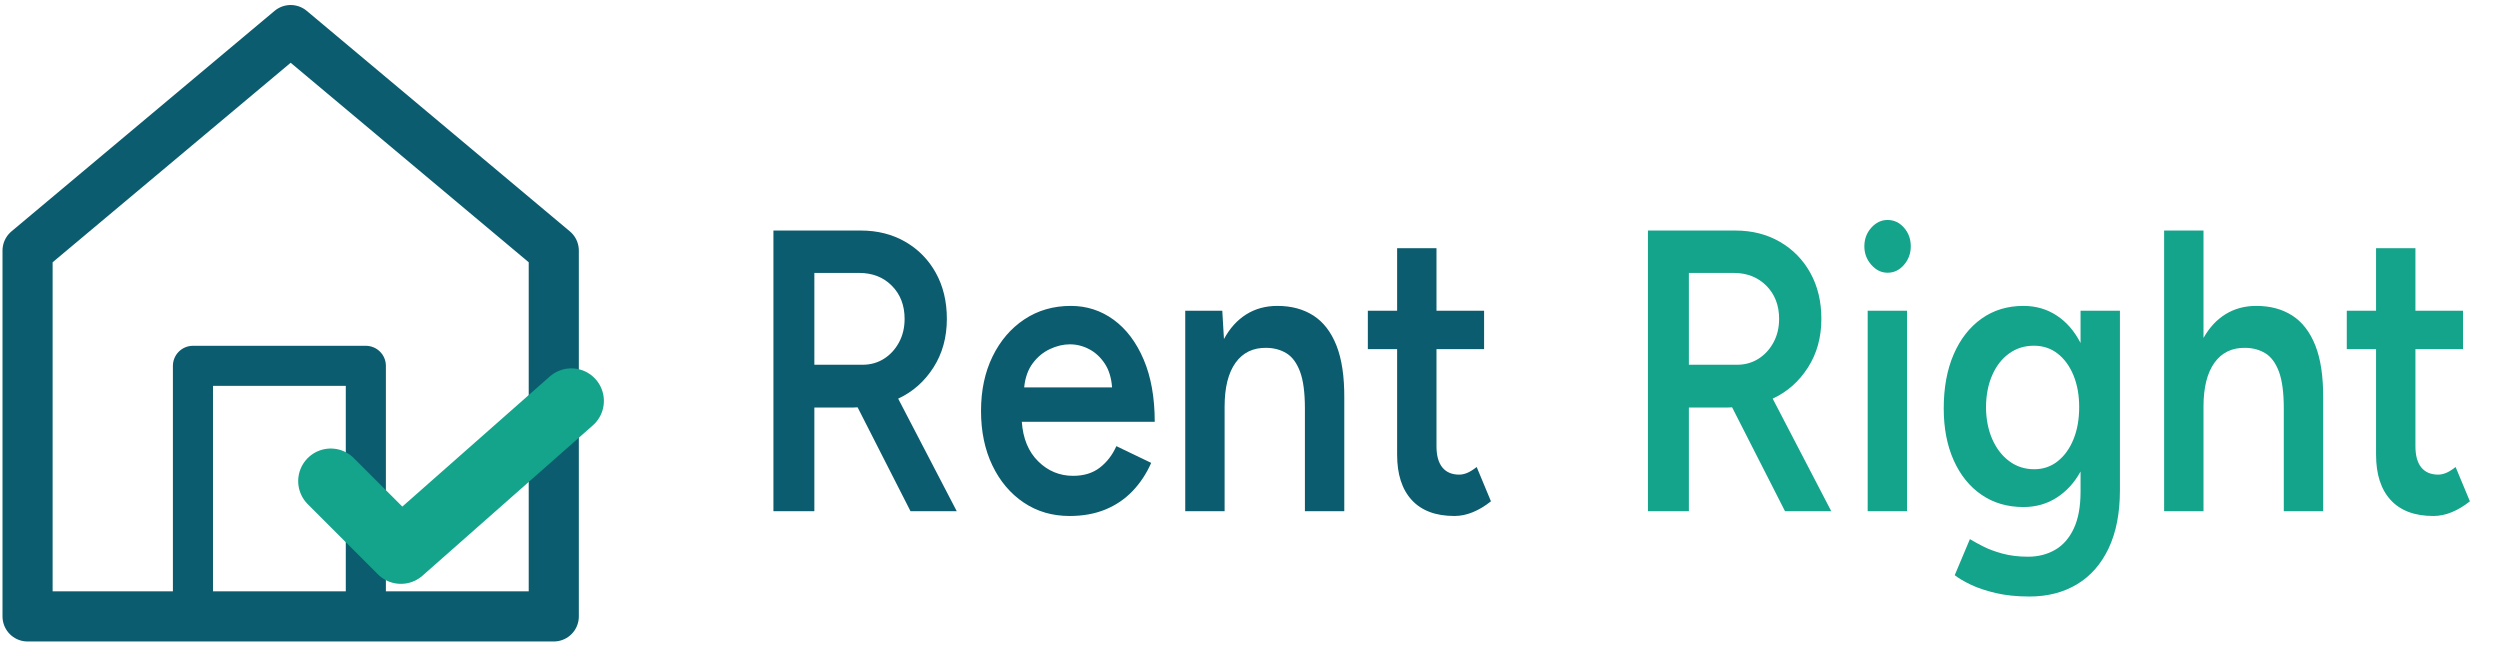
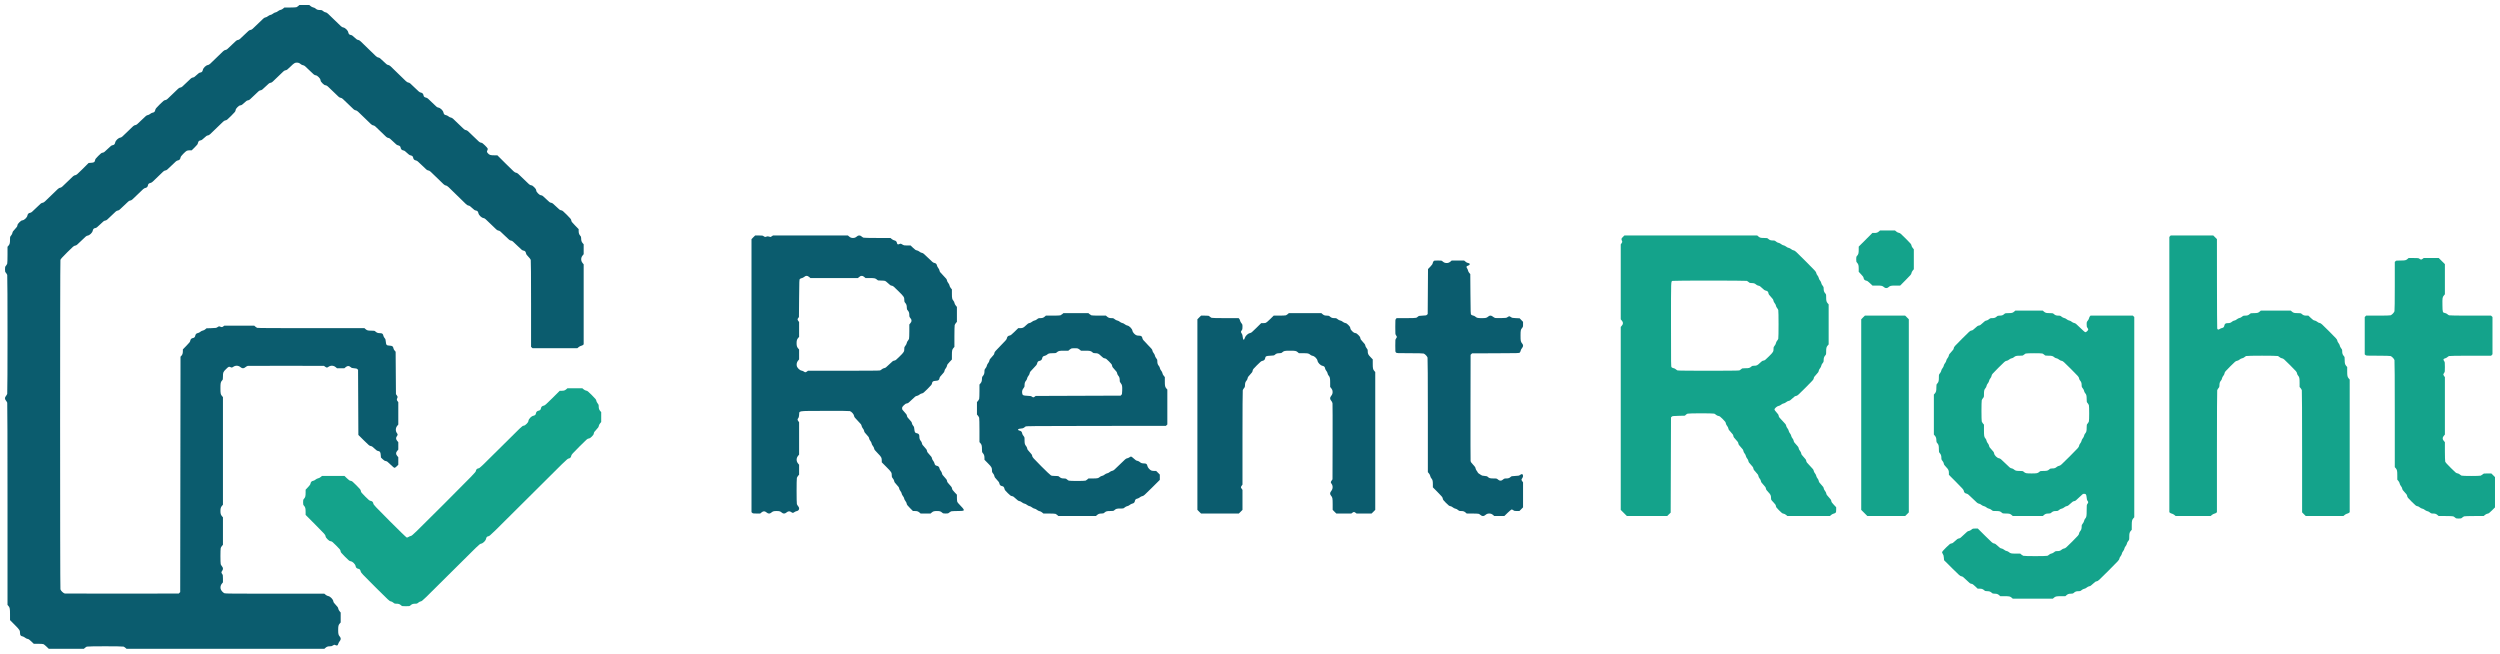
- <svg xmlns="http://www.w3.org/2000/svg" viewBox="0 0 997.7 268" fill="none" role="img" aria-label="Rent Right">
-   <path d="M11 100 L116 12 L221 100 V246 H11 Z" stroke="#0B5C6E" stroke-width="20" stroke-linejoin="round" stroke-linecap="round" />
-   <path d="M77 236 V146 H146 V236" stroke="#0B5C6E" stroke-width="16" stroke-linejoin="round" stroke-linecap="round" />
-   <path d="M132 192 L160 220 L228 160" stroke="#14A38B" stroke-width="26" stroke-linejoin="round" stroke-linecap="round" />
-   <path d="M308.658 204.0V92.0H343.469Q353.548 92.0 361.334 96.515Q369.12 101.03 373.495 108.952Q377.871 116.874 377.871 127.253Q377.871 138.293 372.522 146.659Q367.174 155.026 358.446 159.096L381.813 204.0H363.361L342.251 162.552Q341.326 162.643 340.401 162.643Q339.476 162.643 338.551 162.643H324.994V204.0ZM324.994 145.566H344.227Q348.951 145.566 352.71 143.214Q356.468 140.862 358.739 136.706Q361.01 132.55 361.01 127.253Q361.01 119.17 355.936 114.043Q350.862 108.917 342.863 108.917H324.994ZM426.848 205.92Q416.509 205.92 408.544 200.56Q400.579 195.2 396.043 185.76Q391.507 176.32 391.507 164.0Q391.507 151.68 396.124 142.24Q400.741 132.8 408.817 127.44Q416.894 122.08 427.355 122.08Q436.847 122.08 444.422 127.6Q451.996 133.12 456.414 143.488Q460.831 153.856 460.831 168.331H407.785Q408.489 178.371 414.338 184.133Q420.187 189.896 428.261 189.896Q434.712 189.896 438.95 186.597Q443.189 183.299 445.52 178.048L459.421 184.728Q456.544 191.221 451.947 196.011Q447.35 200.8 441.073 203.36Q434.796 205.92 426.848 205.92ZM408.731 154.6H443.809Q443.387 148.869 440.873 145.081Q438.36 141.293 434.683 139.355Q431.006 137.416 426.952 137.416Q423.038 137.416 419.01 139.297Q414.982 141.179 412.138 144.989Q409.294 148.8 408.731 154.6ZM473.005 204.0V124.0H487.791L488.455 135.31Q491.915 128.89 497.324 125.485Q502.733 122.08 509.77 122.08Q518.117 122.08 524.11 125.909Q530.103 129.738 533.33 137.829Q536.557 145.92 536.477 158.878V204.0H520.764V163.04Q520.764 153.475 518.806 148.281Q516.848 143.086 513.402 140.985Q509.957 138.883 505.436 138.814Q497.438 138.677 493.077 144.772Q488.717 150.867 488.717 162.261V204.0ZM580.438 205.92Q569.27 205.92 563.416 199.564Q557.562 193.208 557.562 181.456V139.336H545.879V124.0H557.562V99.04H573.274V124.0H592.27V139.336H573.274V178.085Q573.274 183.659 575.604 186.537Q577.935 189.415 582.375 189.415Q583.823 189.415 585.472 188.751Q587.121 188.088 589.311 186.376L595.01 200.062Q591.451 202.898 587.766 204.409Q584.082 205.92 580.438 205.92Z" fill="#0B5C6E" />
-   <path d="M657.658 204.0V92.0H692.469Q702.548 92.0 710.334 96.515Q718.12 101.03 722.495 108.952Q726.871 116.874 726.871 127.253Q726.871 138.293 721.522 146.659Q716.174 155.026 707.446 159.096L730.813 204.0H712.361L691.251 162.552Q690.326 162.643 689.401 162.643Q688.476 162.643 687.551 162.643H673.994V204.0ZM673.994 145.566H693.227Q697.951 145.566 701.71 143.214Q705.468 140.862 707.739 136.706Q710.01 132.55 710.01 127.253Q710.01 119.17 704.936 114.043Q699.862 108.917 691.863 108.917H673.994ZM745.355 204.0V124.0H761.067V204.0ZM753.291 108.842Q749.585 108.842 746.806 105.683Q744.027 102.525 744.027 98.314Q744.027 93.942 746.806 90.864Q749.585 87.786 753.291 87.786Q757.137 87.786 759.846 90.864Q762.555 93.942 762.555 98.314Q762.555 102.525 759.846 105.683Q757.137 108.842 753.291 108.842ZM809.908 238.058Q802.361 238.058 796.436 236.664Q790.511 235.27 786.427 233.293Q782.342 231.315 780.087 229.552L786.151 215.154Q788.082 216.343 791.35 218.023Q794.618 219.703 799.163 220.937Q803.709 222.171 809.363 222.171Q815.413 222.171 820.156 219.431Q824.899 216.69 827.603 210.934Q830.306 205.179 830.306 196.227V188.184Q826.666 194.81 820.805 198.579Q814.944 202.349 807.524 202.349Q797.929 202.349 790.779 197.447Q783.629 192.546 779.667 183.667Q775.705 174.789 775.705 162.995Q775.705 150.582 779.667 141.428Q783.629 132.274 790.779 127.177Q797.929 122.08 807.524 122.08Q814.944 122.08 820.805 125.93Q826.666 129.781 830.306 136.888V124.0H846.018V195.677Q846.018 209.322 841.503 218.831Q836.988 228.341 828.851 233.199Q820.714 238.058 809.908 238.058ZM811.817 187.264Q817.183 187.264 821.211 184.056Q825.24 180.848 827.501 175.277Q829.761 169.706 829.761 162.514Q829.761 155.275 827.47 149.75Q825.18 144.224 821.151 141.096Q817.122 137.968 811.676 137.968Q806.05 137.968 801.75 141.096Q797.45 144.224 795.039 149.75Q792.628 155.275 792.568 162.514Q792.628 169.706 795.079 175.277Q797.531 180.848 801.861 184.056Q806.191 187.264 811.817 187.264ZM863.66 204.0V92.0H879.372V134.875Q882.892 128.614 888.241 125.347Q893.589 122.08 900.425 122.08Q908.772 122.08 914.765 125.909Q920.758 129.738 923.985 137.829Q927.212 145.92 927.132 158.878V204.0H911.419V163.04Q911.419 153.475 909.461 148.281Q907.502 143.086 904.057 140.985Q900.612 138.883 896.091 138.814Q888.093 138.677 883.732 144.772Q879.372 150.867 879.372 162.261V204.0ZM971.112 205.92Q959.945 205.92 954.091 199.564Q948.237 193.208 948.237 181.456V139.336H936.554V124.0H948.237V99.04H963.949V124.0H982.945V139.336H963.949V178.085Q963.949 183.659 966.279 186.537Q968.609 189.415 973.05 189.415Q974.497 189.415 976.146 188.751Q977.796 188.088 979.985 186.376L985.684 200.062Q982.125 202.898 978.441 204.409Q974.756 205.92 971.112 205.92Z" fill="#14A38B" />
+ <svg xmlns="http://www.w3.org/2000/svg" viewBox="0 0 7984.0 2088.0" fill="none" role="img" aria-label="Rent Right">
+   <g transform="translate(0,2088) scale(0.1,-0.1)" fill="#0B5C6E" fill-rule="evenodd">
+     <path d="M9527 20690 c-19 -16 -46 -34 -61 -40 -15 -5 -107 -10 -206 -10 l-178 0 -42 -35 c-25 -21 -58 -38 -82 -41 -23 -4 -56 -20 -80 -40 -24 -20 -56 -37 -80 -40 -23 -4 -56 -20 -80 -40 -24 -20 -56 -37 -80 -40 -23 -4 -56 -20 -80 -40 -25 -21 -56 -36 -81 -40 -38 -6 -61 -25 -237 -200 -182 -180 -199 -194 -240 -200 -41 -6 -58 -20 -201 -160 -142 -140 -159 -154 -200 -160 -40 -6 -57 -20 -200 -160 -142 -140 -159 -154 -200 -160 -41 -6 -58 -21 -279 -240 -221 -219 -238 -233 -280 -240 -63 -10 -147 -90 -161 -154 -13 -58 -33 -79 -83 -87 -33 -5 -56 -21 -117 -79 -64 -61 -84 -75 -121 -80 -39 -6 -58 -21 -199 -160 -142 -140 -159 -154 -200 -160 -41 -6 -58 -20 -239 -200 -182 -180 -199 -194 -240 -200 -41 -6 -57 -19 -178 -138 -116 -115 -134 -137 -143 -176 -13 -58 -33 -79 -81 -87 -23 -3 -56 -20 -80 -39 -25 -21 -56 -37 -81 -40 -37 -6 -59 -24 -198 -160 -142 -140 -159 -154 -200 -160 -41 -6 -58 -20 -239 -200 -182 -179 -199 -194 -240 -200 -63 -10 -147 -90 -161 -154 -13 -58 -33 -79 -83 -87 -35 -5 -57 -22 -157 -119 -103 -101 -121 -114 -160 -120 -39 -6 -55 -18 -140 -103 -82 -82 -97 -102 -103 -137 -9 -61 -33 -77 -126 -83 l-80 -6 -192 -192 c-180 -179 -196 -192 -238 -199 -42 -6 -58 -20 -240 -200 -182 -180 -199 -194 -240 -200 -42 -6 -59 -21 -280 -240 -221 -219 -238 -233 -280 -240 -41 -6 -58 -19 -201 -160 -137 -135 -160 -154 -196 -160 -51 -8 -78 -36 -88 -89 -10 -59 -95 -142 -156 -151 -36 -6 -54 -17 -100 -63 -45 -45 -57 -64 -63 -99 -5 -37 -19 -57 -80 -121 -59 -62 -74 -84 -79 -118 -4 -25 -20 -57 -42 -83 -34 -41 -35 -43 -35 -134 0 -110 -9 -146 -49 -192 l-31 -35 0 -252 c0 -139 -4 -267 -9 -285 -6 -18 -24 -49 -40 -68 -29 -32 -31 -40 -31 -114 0 -74 2 -82 31 -114 16 -19 34 -50 40 -68 12 -44 12 -3752 0 -3796 -6 -18 -24 -49 -40 -68 -43 -48 -43 -100 0 -148 16 -19 34 -50 40 -68 5 -20 9 -1254 9 -3245 l0 -3212 31 -35 c43 -50 49 -81 49 -275 l0 -175 150 -151 c160 -161 170 -177 170 -271 0 -60 23 -88 82 -98 20 -4 55 -22 77 -40 24 -20 56 -36 81 -40 34 -5 56 -20 120 -81 l79 -75 140 0 c77 0 152 -5 168 -11 15 -6 60 -42 99 -80 l72 -69 561 0 560 0 34 30 c19 16 46 34 61 40 37 14 1135 14 1172 0 15 -6 42 -24 61 -40 l34 -30 3159 0 3159 0 34 30 c45 39 77 50 145 50 44 0 64 5 95 27 36 25 41 26 70 14 65 -27 80 -22 99 37 9 29 31 69 48 88 42 48 42 100 -1 148 -41 47 -49 82 -49 206 0 124 8 159 49 206 l31 35 0 158 0 159 -35 42 c-22 26 -38 58 -42 83 -5 34 -20 56 -79 118 -61 64 -75 84 -80 121 -10 61 -100 152 -161 162 -26 4 -56 19 -83 41 l-42 35 -1579 0 c-1305 0 -1585 2 -1612 14 -50 21 -114 96 -122 145 -11 63 3 116 41 162 l34 41 0 117 c0 109 -2 119 -25 151 -31 42 -31 58 0 100 36 48 34 99 -6 144 -16 19 -34 50 -40 68 -12 43 -12 473 0 516 6 18 24 49 40 68 l31 35 0 439 0 439 -31 35 c-37 43 -49 82 -49 166 0 84 12 123 49 166 l31 35 0 1719 0 1719 -31 35 c-43 49 -49 81 -49 246 0 165 6 197 49 246 30 33 31 38 31 127 0 134 7 151 100 241 85 83 86 84 157 55 29 -12 35 -11 71 15 74 51 164 47 232 -9 57 -48 103 -48 160 0 22 19 55 37 73 40 18 3 572 4 1233 3 l1201 -3 39 -28 c49 -33 58 -34 105 -1 71 49 162 45 229 -11 l42 -35 118 0 118 0 42 35 c57 47 104 48 156 3 33 -30 45 -34 116 -39 63 -4 83 -10 101 -28 l22 -22 5 -1040 5 -1039 175 -174 c160 -159 179 -174 218 -180 37 -5 57 -19 121 -80 61 -58 84 -74 117 -79 60 -10 75 -32 83 -127 l7 -82 54 -52 c43 -41 64 -54 99 -60 39 -6 57 -19 151 -111 72 -70 115 -105 130 -105 14 0 42 19 71 49 l49 48 0 121 0 120 -35 42 c-27 32 -35 51 -35 80 0 29 8 48 35 80 l35 42 0 118 0 118 -35 42 c-44 52 -47 100 -10 150 31 42 31 58 1 99 -50 67 -45 166 10 232 l34 41 0 357 0 357 -26 35 c-26 35 -26 49 -3 106 12 29 11 35 -17 74 l-29 42 -5 677 -5 677 -32 37 c-20 22 -35 52 -39 76 -10 59 -36 77 -122 82 -98 5 -111 19 -121 125 -6 71 -10 84 -38 116 -18 20 -35 54 -39 74 -11 62 -38 83 -105 83 -69 0 -101 11 -146 50 -32 29 -37 30 -133 30 -110 0 -138 7 -187 50 l-34 30 -1699 0 c-1147 0 -1708 3 -1726 10 -15 6 -42 24 -61 40 l-34 30 -477 0 -478 0 -35 -26 c-35 -26 -49 -26 -106 -3 -29 12 -35 11 -74 -17 -41 -28 -45 -29 -199 -34 l-157 -5 -37 -32 c-22 -20 -52 -35 -77 -39 -24 -4 -56 -20 -81 -40 -23 -20 -56 -37 -78 -40 -46 -8 -75 -36 -84 -83 -9 -47 -32 -70 -77 -77 -47 -8 -74 -37 -84 -89 -5 -32 -26 -59 -121 -156 l-114 -117 0 -53 c0 -72 -14 -117 -47 -151 l-28 -29 -5 -3759 -5 -3759 -23 -23 -23 -23 -1802 -3 c-991 -1 -1817 0 -1836 3 -45 8 -128 86 -141 134 -14 49 -14 10472 0 10521 7 27 61 86 217 242 195 194 211 207 253 214 41 6 58 19 201 160 142 140 159 154 200 160 62 10 146 90 160 154 13 58 33 79 83 87 35 5 57 22 157 119 103 101 121 114 160 120 40 6 58 20 200 160 142 140 159 154 200 160 40 6 57 20 200 160 142 140 159 154 200 160 41 6 58 20 239 199 171 169 200 194 235 200 52 10 81 37 89 84 7 47 29 67 85 80 39 8 66 32 235 200 178 177 194 190 236 197 41 6 58 19 201 160 137 135 160 154 196 160 51 8 78 36 88 89 5 31 23 56 88 123 45 47 96 91 114 98 18 8 60 14 94 14 l62 0 94 93 c79 78 96 99 104 137 13 58 33 79 83 87 33 5 56 21 117 79 64 61 84 75 121 80 40 6 59 23 278 240 222 220 238 233 280 240 41 6 56 18 181 143 125 124 137 140 143 180 6 36 17 55 59 98 43 42 62 54 97 59 37 6 57 19 121 80 64 61 84 75 121 80 39 6 58 21 199 160 142 140 159 154 200 160 39 6 57 19 160 120 103 101 121 114 160 120 41 6 58 21 239 200 182 180 199 194 240 200 40 6 57 19 155 115 115 113 141 129 205 129 50 0 85 -14 125 -49 19 -17 50 -31 76 -35 39 -6 58 -22 198 -160 143 -140 160 -154 200 -160 36 -6 55 -17 98 -59 42 -43 53 -62 59 -98 6 -36 17 -54 63 -100 46 -46 64 -57 101 -63 41 -6 58 -20 240 -200 182 -180 198 -194 240 -200 41 -6 58 -20 240 -200 182 -180 198 -194 240 -200 42 -7 59 -21 280 -240 221 -219 238 -234 280 -240 41 -6 58 -20 240 -200 181 -180 198 -194 239 -200 40 -6 57 -19 157 -117 94 -93 119 -112 155 -120 56 -13 78 -33 85 -80 8 -47 37 -74 88 -84 31 -5 56 -22 112 -77 56 -54 82 -72 116 -79 55 -13 77 -33 84 -80 8 -47 37 -74 89 -84 34 -6 62 -28 195 -159 142 -141 159 -154 200 -160 42 -7 59 -21 280 -240 222 -220 238 -234 280 -240 43 -7 60 -22 360 -320 297 -295 318 -314 358 -320 37 -5 57 -19 121 -80 61 -58 84 -74 117 -79 50 -8 70 -29 83 -87 14 -64 98 -144 161 -154 41 -6 58 -21 240 -200 181 -180 198 -194 239 -200 41 -6 58 -20 200 -160 143 -140 160 -154 200 -160 41 -6 58 -20 200 -160 138 -135 161 -154 197 -159 50 -8 70 -29 83 -86 7 -34 24 -59 75 -110 40 -41 70 -80 76 -101 6 -22 10 -529 10 -1406 l0 -1371 23 -21 23 -22 716 0 716 0 42 35 c22 19 58 37 78 41 20 4 47 16 60 27 l22 20 0 1278 0 1277 -34 41 c-38 45 -52 99 -41 161 4 24 21 57 41 81 l34 41 0 159 0 158 -31 35 c-36 41 -49 82 -49 153 0 44 -5 58 -31 87 -36 42 -49 82 -49 155 l0 53 -115 118 c-102 104 -115 122 -121 161 -6 40 -19 56 -143 180 -124 124 -140 137 -180 143 -39 6 -57 19 -160 120 -103 100 -121 114 -160 120 -39 6 -57 19 -160 120 -103 101 -121 114 -160 120 -36 5 -55 17 -98 59 -42 43 -53 62 -59 98 -6 36 -17 54 -63 100 -46 46 -64 57 -101 63 -41 6 -58 20 -240 200 -182 180 -198 194 -240 200 -43 7 -59 21 -321 282 l-275 274 -102 0 c-119 0 -153 11 -200 64 -36 42 -38 54 -16 98 9 16 13 40 10 52 -3 12 -43 58 -88 102 -71 70 -89 82 -128 88 -41 6 -58 21 -240 200 -182 180 -198 194 -240 200 -41 6 -58 20 -240 200 -176 175 -199 194 -237 200 -25 4 -56 19 -81 40 -24 19 -57 36 -80 39 -48 8 -68 29 -81 87 -14 64 -98 144 -161 154 -41 6 -57 20 -196 157 -131 131 -157 152 -195 160 -56 13 -78 33 -85 80 -8 47 -37 74 -89 84 -34 6 -62 28 -195 159 -142 141 -159 154 -200 160 -42 7 -59 21 -320 280 -259 258 -278 274 -319 280 -39 6 -57 19 -160 120 -104 101 -121 114 -161 120 -42 7 -60 22 -320 280 -258 256 -278 274 -318 280 -37 5 -57 19 -121 80 -61 58 -84 74 -117 79 -50 8 -70 29 -83 87 -14 64 -98 144 -161 154 -42 7 -59 21 -280 240 -215 213 -239 234 -277 240 -26 4 -56 19 -83 41 -37 31 -48 35 -100 35 -70 0 -102 11 -145 49 -18 16 -50 31 -73 34 -24 4 -56 21 -82 42 l-42 35 -159 0 -158 0 -34 -30z" />
+     <path d="M24058 13302 l-58 -59 0 -4360 0 -4360 23 -21 c21 -20 34 -22 139 -22 l116 0 42 35 c58 48 102 48 160 0 55 -46 105 -48 153 -5 47 41 77 50 167 50 90 0 120 -9 167 -50 48 -43 98 -41 153 5 52 44 100 47 150 10 42 -31 58 -31 100 0 18 14 50 28 69 31 84 15 108 92 50 158 -16 19 -34 50 -40 68 -12 43 -12 793 0 836 6 18 24 49 40 68 l31 35 0 158 0 159 -34 41 c-20 24 -37 57 -41 81 -11 62 3 116 41 161 l34 41 0 517 0 517 -25 34 c-31 42 -31 59 -3 96 17 21 24 47 29 107 12 135 -78 122 817 125 514 2 779 0 803 -7 54 -16 127 -98 135 -153 6 -38 21 -57 120 -159 99 -101 114 -121 120 -158 4 -26 20 -58 40 -83 21 -24 37 -56 41 -81 5 -34 20 -56 79 -118 60 -63 75 -85 80 -119 4 -25 20 -57 40 -82 20 -24 37 -56 40 -80 4 -23 20 -56 40 -80 21 -25 37 -56 40 -81 6 -36 22 -57 116 -153 117 -119 128 -140 128 -233 l0 -55 150 -151 c161 -161 170 -177 170 -271 0 -45 5 -58 35 -94 22 -26 38 -58 42 -83 5 -34 20 -56 79 -118 60 -63 75 -85 80 -119 4 -25 20 -57 40 -82 20 -24 37 -56 40 -80 4 -23 20 -56 40 -80 20 -24 37 -56 40 -80 4 -23 20 -56 40 -80 21 -25 36 -56 40 -81 6 -36 20 -56 103 -140 l97 -97 61 0 c73 0 105 -11 150 -50 l34 -30 159 0 159 0 34 30 c47 41 77 50 167 50 90 0 120 -9 167 -50 31 -28 39 -30 113 -30 74 0 82 2 113 30 19 16 46 34 61 40 15 5 104 10 197 10 98 0 178 4 190 10 37 20 22 50 -81 155 -66 67 -104 113 -110 136 -6 18 -10 76 -10 127 l0 93 -75 79 c-62 65 -76 86 -81 121 -6 36 -20 57 -80 120 -61 64 -75 85 -80 120 -6 36 -20 57 -80 120 -60 63 -75 85 -80 119 -4 25 -20 57 -40 82 -20 23 -37 56 -40 78 -8 47 -37 75 -85 84 -45 8 -65 30 -77 84 -6 23 -24 58 -41 77 -19 22 -33 52 -38 78 -5 34 -20 56 -79 118 -61 64 -75 85 -80 120 -6 36 -20 57 -80 120 -60 63 -75 85 -80 119 -4 26 -19 56 -36 76 -35 39 -48 81 -48 150 0 59 -23 88 -81 98 -55 10 -70 33 -78 124 -6 70 -10 83 -39 116 -20 23 -34 52 -39 79 -5 34 -20 56 -79 118 -61 64 -75 85 -80 120 -6 36 -20 57 -81 121 -67 70 -73 80 -73 119 0 37 6 48 53 95 43 43 62 54 98 60 39 6 57 19 160 120 101 99 121 114 158 120 26 4 58 20 83 40 25 22 56 36 81 40 37 6 57 22 178 143 121 120 137 141 143 177 9 60 34 78 119 82 85 5 111 23 121 84 5 32 21 55 80 117 59 62 74 84 79 118 4 25 20 57 41 81 20 25 36 57 40 82 5 34 20 56 81 120 l75 79 0 133 c0 152 7 186 49 234 l31 35 0 332 c0 183 4 347 9 365 6 18 24 49 40 68 l31 35 0 238 0 239 -35 42 c-21 26 -38 58 -42 82 -3 24 -18 55 -35 74 -41 46 -48 81 -48 230 l0 132 -35 42 c-21 25 -38 58 -41 82 -4 23 -20 56 -40 80 -21 25 -37 56 -41 81 -5 36 -21 58 -119 158 -99 101 -114 121 -120 158 -4 26 -20 58 -40 82 -18 22 -36 57 -40 77 -9 50 -37 78 -87 86 -36 6 -59 25 -196 160 -139 136 -161 154 -198 160 -25 3 -56 19 -81 40 -25 20 -57 36 -82 40 -34 5 -56 20 -120 81 l-79 75 -103 0 c-83 0 -110 4 -138 19 -19 11 -45 25 -57 32 -19 10 -30 9 -63 -6 -47 -21 -66 -11 -76 40 -8 42 -39 71 -86 79 -20 4 -56 22 -78 41 l-42 35 -418 0 c-265 0 -429 4 -446 10 -15 6 -42 24 -61 40 -25 22 -44 30 -73 30 -29 0 -48 -8 -73 -30 -42 -36 -77 -50 -127 -50 -50 0 -85 14 -127 50 l-34 30 -1196 0 -1197 0 -39 -27 c-36 -25 -41 -26 -70 -13 -18 7 -43 13 -57 13 -14 0 -39 -6 -57 -13 -29 -13 -34 -12 -70 13 -37 26 -45 27 -158 27 l-118 0 -59 -58z m1782 -1267 l42 -35 758 0 758 0 42 35 c32 27 51 35 80 35 29 0 48 -8 80 -35 l42 -35 138 0 c151 0 176 -6 227 -50 32 -29 37 -30 133 -30 54 0 111 -5 127 -11 15 -6 59 -41 98 -78 58 -57 77 -69 115 -75 41 -6 57 -20 212 -174 181 -179 188 -190 188 -289 0 -44 5 -58 31 -87 36 -41 49 -82 49 -153 0 -44 5 -58 31 -87 36 -41 49 -82 49 -152 0 -45 5 -58 35 -94 27 -32 35 -51 35 -80 0 -29 -8 -48 -35 -80 l-35 -42 0 -212 c0 -116 -4 -226 -9 -244 -6 -18 -23 -48 -39 -66 -17 -19 -32 -50 -35 -74 -4 -24 -21 -56 -42 -82 -30 -36 -35 -49 -35 -93 0 -96 -10 -113 -148 -249 -115 -115 -132 -128 -172 -134 -40 -6 -58 -19 -161 -120 -101 -99 -121 -114 -159 -120 -25 -4 -56 -18 -75 -35 -17 -16 -44 -33 -59 -39 -18 -7 -405 -10 -1165 -10 l-1137 0 -34 -25 c-42 -31 -58 -31 -98 -1 -18 13 -51 27 -74 30 -60 10 -143 93 -153 154 -10 64 3 117 41 163 l34 41 0 159 0 158 -31 35 c-37 43 -49 82 -49 166 0 84 12 123 49 166 l31 35 0 237 0 238 -25 34 c-31 42 -31 59 -2 96 l22 28 5 597 c5 571 6 598 24 618 11 12 37 24 58 28 23 3 56 20 80 39 55 47 101 47 158 -1z" />
+     <path d="M45783 12538 c-11 -13 -24 -41 -28 -62 -5 -31 -23 -56 -78 -114 l-72 -74 -5 -719 -5 -718 -23 -23 c-20 -21 -35 -24 -142 -28 -112 -5 -120 -7 -147 -32 -15 -15 -41 -32 -56 -37 -18 -7 -140 -11 -326 -11 l-298 0 -21 -23 c-21 -23 -22 -31 -22 -258 0 -235 0 -235 25 -269 14 -19 25 -41 25 -50 0 -9 -11 -31 -25 -50 -25 -33 -25 -37 -25 -230 0 -192 0 -197 23 -218 23 -22 26 -22 439 -22 269 0 427 -4 445 -11 42 -15 112 -89 123 -129 6 -22 10 -694 10 -1847 l0 -1811 35 -42 c21 -26 38 -58 42 -82 3 -24 18 -55 35 -74 39 -44 48 -81 48 -193 l0 -94 155 -157 c141 -143 155 -160 161 -201 6 -39 18 -55 103 -140 83 -83 102 -97 138 -103 25 -4 56 -19 81 -40 24 -20 57 -36 80 -40 24 -3 57 -20 82 -41 37 -31 48 -35 100 -35 70 0 102 -11 147 -50 l34 -30 179 0 c99 0 191 -5 206 -10 15 -6 42 -24 61 -40 47 -41 99 -41 146 0 42 36 77 50 127 50 50 0 85 -14 127 -50 l34 -30 160 0 161 0 108 105 c61 59 116 105 127 105 10 0 34 -11 53 -25 29 -22 44 -25 114 -25 l79 0 59 58 58 59 0 399 0 400 -25 34 c-14 19 -25 41 -25 50 0 9 11 31 25 50 26 36 32 78 15 111 -15 26 -37 24 -84 -8 -36 -26 -49 -28 -157 -33 -111 -5 -119 -7 -146 -32 -38 -36 -73 -48 -143 -48 -52 0 -63 -4 -100 -35 -32 -27 -51 -35 -80 -35 -29 0 -48 8 -80 35 -42 35 -42 35 -140 35 -109 0 -142 8 -183 48 -24 23 -39 28 -108 33 -61 4 -86 11 -107 27 -15 12 -44 31 -64 42 -20 11 -39 28 -43 39 -3 11 -19 36 -36 57 -16 20 -32 55 -36 78 -5 33 -21 56 -79 117 -61 64 -73 83 -79 120 -3 24 -5 797 -3 1716 l3 1672 23 23 23 23 751 3 c742 2 752 3 774 23 12 11 24 38 28 59 3 22 20 55 41 80 47 56 48 104 4 154 -43 49 -49 81 -49 246 0 165 6 197 49 246 29 33 31 40 31 115 l0 81 -54 56 -55 57 -119 5 c-109 5 -122 7 -158 33 -22 15 -46 27 -54 27 -8 0 -32 -12 -54 -27 -38 -27 -43 -28 -200 -31 -88 -2 -175 -1 -193 3 -17 3 -51 21 -73 40 -55 46 -105 48 -153 5 -50 -44 -76 -50 -207 -50 -130 0 -157 7 -205 49 -18 16 -50 31 -72 34 -22 4 -48 16 -59 28 -18 20 -19 48 -24 658 l-5 638 -32 36 c-18 20 -35 53 -39 74 -3 21 -18 55 -32 76 -32 47 -24 66 36 85 60 20 68 66 13 78 -53 12 -61 16 -102 50 l-41 34 -199 0 -198 0 -34 -30 c-42 -36 -77 -50 -127 -50 -50 0 -85 14 -127 50 -33 30 -35 30 -152 30 -109 0 -119 -2 -138 -22z" />
+     <path d="M33927 10850 c-19 -16 -46 -34 -61 -40 -16 -6 -120 -10 -246 -10 l-219 0 -34 -30 c-45 -39 -77 -50 -147 -50 -52 0 -63 -4 -100 -35 -25 -21 -58 -38 -82 -41 -23 -4 -56 -20 -80 -40 -25 -21 -56 -37 -81 -41 -34 -5 -56 -19 -112 -74 -81 -78 -104 -89 -187 -89 l-60 0 -118 -115 c-100 -98 -123 -115 -158 -121 -50 -8 -77 -36 -87 -89 -6 -35 -31 -64 -200 -235 -177 -180 -193 -198 -199 -238 -5 -37 -19 -57 -80 -121 -59 -62 -74 -84 -79 -118 -4 -25 -20 -57 -41 -81 -20 -24 -36 -57 -40 -80 -3 -24 -20 -57 -41 -82 -30 -36 -35 -49 -35 -94 0 -70 -13 -111 -49 -152 -26 -29 -31 -43 -31 -87 0 -71 -13 -112 -49 -153 l-31 -35 0 -212 c0 -117 -4 -227 -9 -245 -6 -18 -24 -49 -40 -68 l-31 -35 0 -199 0 -199 31 -35 c16 -19 34 -50 40 -68 5 -18 9 -200 9 -405 l0 -372 31 -35 c40 -46 49 -82 49 -193 0 -89 1 -94 31 -127 36 -42 49 -82 49 -155 l0 -54 110 -112 c118 -119 130 -141 130 -231 0 -45 5 -58 35 -94 22 -26 38 -58 42 -83 5 -34 20 -56 79 -118 59 -62 75 -85 80 -117 8 -49 36 -77 85 -86 46 -8 65 -30 78 -86 8 -38 25 -59 103 -136 80 -79 99 -92 136 -98 37 -5 57 -19 121 -80 62 -59 84 -74 118 -79 25 -4 57 -20 81 -41 24 -20 57 -36 80 -40 24 -3 56 -20 80 -40 24 -20 57 -36 80 -40 24 -3 56 -20 80 -40 24 -20 57 -36 80 -40 24 -3 56 -20 80 -40 24 -20 57 -36 80 -40 24 -3 57 -20 82 -41 l42 -35 178 0 c99 0 191 -5 206 -10 15 -6 42 -24 61 -40 l34 -30 599 0 599 0 34 30 c45 39 77 50 147 50 51 0 64 4 93 30 49 43 77 50 187 50 96 0 101 1 133 30 49 43 77 50 187 50 98 0 98 0 140 35 25 21 58 38 82 41 23 4 56 20 79 40 22 18 57 36 77 40 49 9 78 37 86 83 7 46 29 67 84 79 23 6 58 24 77 41 22 19 51 33 78 37 39 6 61 25 300 263 l257 256 0 84 0 84 -58 59 -59 58 -62 0 c-34 0 -76 6 -94 14 -48 20 -114 97 -123 143 -11 62 -37 83 -105 83 -69 0 -101 11 -144 49 -19 16 -50 31 -74 35 -34 5 -56 20 -111 71 -38 36 -78 65 -88 65 -10 0 -34 -11 -52 -25 -19 -14 -53 -28 -75 -32 -36 -5 -61 -27 -235 -199 -179 -176 -199 -194 -239 -200 -26 -4 -57 -19 -83 -40 -24 -20 -56 -37 -80 -40 -23 -4 -56 -20 -80 -40 -24 -21 -56 -37 -80 -41 -23 -3 -55 -18 -73 -34 -49 -43 -75 -49 -225 -49 l-139 0 -34 -30 c-19 -16 -46 -34 -61 -40 -36 -13 -496 -13 -532 0 -15 6 -42 24 -61 40 -29 26 -42 30 -93 30 -70 0 -102 11 -147 50 -33 29 -37 30 -134 30 -63 0 -111 5 -132 14 -18 8 -159 141 -314 297 -267 269 -282 286 -289 329 -6 38 -19 57 -80 121 -60 63 -75 85 -80 119 -4 26 -19 56 -36 76 -39 44 -48 81 -48 190 0 91 -1 93 -35 134 -21 25 -38 58 -41 80 -8 49 -34 77 -79 86 -19 3 -39 12 -46 20 -21 25 7 41 83 47 51 4 80 12 98 27 14 11 36 28 50 38 23 16 151 17 2254 20 l2230 2 23 22 23 21 0 558 0 558 -31 35 c-42 48 -49 82 -49 232 l0 132 -35 42 c-21 25 -38 58 -41 82 -4 23 -20 56 -40 80 -21 24 -37 56 -41 80 -3 24 -18 55 -35 74 -35 39 -48 81 -48 150 0 45 -5 58 -35 94 -21 25 -38 58 -41 82 -4 23 -20 56 -40 80 -21 25 -37 56 -40 81 -6 37 -24 59 -160 197 -131 133 -153 161 -159 195 -12 64 -38 85 -107 85 -76 0 -113 17 -165 73 -31 34 -44 58 -49 89 -10 61 -100 152 -161 162 -25 4 -56 19 -81 40 -24 20 -57 36 -80 40 -24 3 -56 20 -80 40 -24 20 -57 36 -80 40 -24 3 -57 20 -82 41 -37 31 -48 35 -100 35 -70 0 -102 11 -147 50 l-34 30 -219 0 c-126 0 -230 4 -246 10 -15 6 -42 24 -61 40 l-34 30 -399 0 -399 0 -34 -30z m499 -1100 c15 -6 42 -24 61 -40 l34 -30 139 0 c151 0 176 -6 227 -50 29 -26 42 -30 93 -30 81 0 104 -11 185 -89 59 -57 77 -69 115 -75 40 -6 56 -18 137 -99 81 -81 93 -98 99 -137 6 -38 19 -57 80 -121 60 -63 75 -85 80 -119 4 -26 19 -56 36 -76 35 -39 48 -81 48 -150 0 -45 5 -58 34 -93 42 -50 50 -91 44 -241 -3 -98 -6 -112 -26 -132 l-23 -23 -1357 -5 -1357 -5 -29 -22 c-16 -13 -36 -23 -46 -23 -10 0 -30 10 -46 23 -25 19 -44 23 -145 27 -134 6 -153 15 -164 81 -11 61 3 115 41 160 29 35 34 48 34 93 0 69 13 111 48 150 17 19 32 50 35 74 4 24 20 56 41 80 21 25 36 57 40 83 6 38 21 57 117 155 93 94 112 119 120 155 13 56 33 78 80 85 46 8 74 37 83 85 8 46 30 65 85 78 24 5 55 21 70 35 39 37 73 46 181 46 96 0 101 1 133 30 51 44 76 50 227 50 l139 0 34 30 c19 16 45 34 58 39 33 13 181 13 215 1z" />
+     <path d="M41127 10850 c-19 -16 -46 -34 -61 -40 -15 -5 -108 -10 -208 -10 l-181 0 -111 -109 c-61 -61 -124 -115 -139 -120 -16 -6 -56 -11 -89 -11 l-61 0 -157 -155 c-142 -141 -160 -155 -200 -161 -59 -10 -145 -88 -162 -148 -27 -96 -62 -83 -71 25 -5 54 -12 81 -32 108 -31 46 -31 59 0 101 22 29 25 44 25 111 0 73 -2 79 -35 119 -19 22 -37 58 -41 78 -4 20 -16 47 -27 60 l-20 22 -418 0 c-264 0 -428 4 -445 10 -15 6 -42 24 -61 40 -33 30 -35 30 -155 30 l-121 0 -59 -58 -58 -59 0 -3043 0 -3043 58 -59 59 -58 603 0 603 0 59 58 58 59 0 319 0 320 -25 34 c-14 19 -25 41 -25 50 0 9 11 31 25 50 l25 34 0 1491 c0 907 4 1503 9 1523 6 18 24 49 40 68 26 29 31 43 31 87 0 70 13 112 48 151 17 20 32 50 36 76 5 34 20 56 80 119 61 64 74 83 80 121 6 41 19 57 139 177 113 113 138 133 172 138 52 10 81 37 89 84 10 65 31 75 166 81 112 5 120 7 147 32 38 36 73 48 143 48 51 0 64 4 93 30 52 45 76 50 247 50 171 0 195 -5 247 -50 l34 -30 139 0 c150 0 176 -6 225 -49 19 -17 50 -31 76 -35 62 -10 145 -94 155 -157 10 -62 90 -146 154 -160 58 -13 79 -33 87 -81 3 -23 20 -56 39 -80 21 -24 37 -56 41 -80 3 -24 18 -55 35 -74 41 -46 48 -81 48 -230 l0 -132 34 -41 c20 -24 37 -57 41 -81 11 -62 -3 -116 -41 -161 -47 -56 -47 -102 0 -158 23 -27 37 -56 41 -84 3 -23 5 -578 3 -1233 l-3 -1191 -27 -39 c-34 -49 -35 -61 -4 -103 50 -67 45 -166 -10 -232 -46 -55 -47 -104 -3 -153 43 -50 49 -81 49 -275 l0 -174 58 -59 59 -58 239 0 240 0 34 25 c42 31 58 31 100 0 l34 -25 240 0 239 0 59 58 58 59 0 2201 0 2201 -31 35 c-42 48 -49 82 -49 234 l0 134 -70 73 c-76 77 -90 108 -90 191 0 45 -5 58 -35 94 -22 26 -38 58 -42 83 -5 34 -20 56 -79 118 -61 64 -75 84 -80 121 -6 35 -18 54 -63 99 -46 46 -64 57 -100 63 -36 6 -55 17 -98 59 -42 43 -53 62 -59 98 -6 36 -17 54 -63 100 -44 44 -65 57 -98 63 -25 4 -56 19 -81 40 -24 20 -57 36 -80 40 -24 3 -57 20 -82 41 -37 31 -48 35 -100 35 -70 0 -102 11 -147 50 -29 26 -42 30 -93 30 -70 0 -102 11 -147 50 l-34 30 -519 0 -519 0 -34 -30z" />
+   </g>
+   <g transform="translate(0,2088) scale(0.1,-0.1)" fill="#14A38B" fill-rule="evenodd">
+     <path d="M60007 13490 c-45 -39 -77 -50 -150 -50 l-61 0 -218 -218 -218 -218 0 -94 c0 -114 -9 -150 -49 -196 -29 -32 -31 -40 -31 -114 0 -74 2 -82 31 -114 40 -46 49 -82 49 -194 l0 -93 75 -79 c60 -63 76 -86 81 -118 8 -49 36 -77 88 -86 30 -6 57 -24 117 -82 l78 -74 140 0 c152 0 177 -6 228 -50 25 -22 44 -30 73 -30 29 0 48 8 73 30 51 45 76 50 230 50 l141 0 177 178 c160 160 177 181 183 219 4 26 19 56 41 83 l35 42 0 318 0 318 -35 42 c-22 27 -37 57 -41 83 -6 38 -23 59 -183 218 -159 160 -180 177 -218 183 -26 4 -56 19 -83 41 l-42 35 -239 0 -238 0 -34 -30z" />
+     <path d="M51827 13310 c-52 -53 -54 -59 -26 -127 12 -29 11 -35 -14 -70 l-27 -39 0 -1196 0 -1196 35 -42 c27 -32 35 -51 35 -80 0 -29 -8 -48 -35 -80 l-35 -42 0 -2921 0 -2921 98 -98 98 -98 643 0 643 0 56 54 57 55 5 1520 5 1520 23 23 c22 22 31 23 222 28 l199 5 28 27 c15 15 41 32 56 37 38 15 815 15 853 1 15 -6 42 -23 59 -39 19 -17 50 -31 76 -35 38 -6 56 -19 136 -99 80 -80 93 -98 99 -135 4 -27 19 -58 40 -84 21 -24 37 -56 41 -81 5 -34 20 -56 79 -118 61 -64 75 -85 80 -120 6 -36 20 -57 80 -120 61 -64 75 -85 80 -120 6 -36 20 -57 80 -120 60 -63 75 -85 80 -119 4 -25 20 -57 40 -82 20 -24 37 -56 40 -80 4 -23 20 -56 40 -80 21 -24 37 -56 41 -81 5 -34 20 -56 79 -118 61 -64 75 -85 80 -120 6 -36 20 -57 80 -120 60 -63 75 -85 80 -119 4 -25 20 -57 40 -82 21 -24 37 -56 41 -81 5 -34 20 -56 79 -118 61 -64 75 -85 80 -121 6 -35 19 -55 76 -114 74 -77 88 -107 88 -192 0 -53 1 -54 75 -132 62 -65 76 -85 81 -122 6 -38 18 -55 103 -139 83 -83 102 -97 138 -103 26 -4 56 -19 83 -41 l42 -35 678 0 678 0 42 35 c22 19 58 37 78 41 20 4 47 16 60 27 19 18 22 30 22 99 l0 79 -75 79 c-62 65 -76 86 -81 121 -6 36 -20 57 -80 120 -60 63 -75 85 -80 119 -4 25 -20 57 -40 82 -21 24 -37 56 -41 81 -5 34 -20 56 -79 118 -60 63 -75 85 -80 119 -4 25 -20 57 -40 82 -20 24 -37 56 -40 80 -4 23 -20 56 -40 80 -21 25 -37 56 -41 81 -5 36 -21 58 -119 158 -100 102 -114 121 -120 160 -6 36 -20 57 -80 120 -60 63 -75 85 -80 119 -4 25 -20 57 -40 82 -21 24 -37 56 -41 81 -5 34 -20 56 -79 118 -60 63 -75 85 -80 119 -4 25 -20 57 -40 82 -20 24 -37 56 -40 80 -4 23 -20 56 -40 80 -20 24 -37 56 -40 80 -4 23 -20 56 -40 80 -21 25 -37 56 -41 81 -5 36 -21 58 -119 158 -100 102 -114 121 -120 160 -6 35 -19 56 -71 111 -37 40 -63 76 -63 89 0 36 79 107 129 115 26 4 58 19 83 40 24 20 56 37 80 40 23 4 56 20 80 40 24 21 56 37 81 41 34 5 56 20 118 79 65 62 84 75 121 80 40 6 59 22 299 263 241 240 257 259 263 299 5 37 18 56 80 121 59 62 74 84 79 118 4 25 20 57 41 81 20 24 36 57 40 80 3 24 20 57 41 82 30 36 35 49 35 94 0 70 13 111 49 152 30 33 31 38 31 127 0 111 9 147 49 193 l31 35 0 639 0 639 -31 35 c-40 46 -49 82 -49 193 0 89 -1 94 -31 127 -36 41 -49 82 -49 152 0 45 -5 58 -35 94 -21 25 -38 58 -41 82 -4 23 -20 56 -40 80 -20 24 -37 56 -40 80 -4 23 -20 56 -40 80 -22 25 -36 55 -40 81 -6 39 -30 66 -343 378 -312 313 -339 337 -378 343 -26 4 -56 18 -81 40 -24 20 -57 36 -80 40 -24 3 -56 20 -80 40 -24 20 -57 36 -80 40 -24 3 -56 20 -80 40 -24 20 -57 36 -80 40 -24 3 -57 20 -82 41 -37 31 -48 35 -100 35 -70 0 -102 11 -147 50 -32 29 -37 30 -133 30 -110 0 -138 7 -187 50 l-34 30 -2121 0 -2121 0 -50 -50z m3959 -1400 c15 -6 42 -24 61 -40 29 -26 42 -30 93 -30 70 0 102 -11 145 -49 19 -16 50 -31 75 -35 35 -5 56 -19 116 -77 56 -55 82 -73 116 -80 56 -13 77 -33 85 -83 5 -33 21 -56 79 -117 60 -63 75 -85 80 -119 4 -25 20 -57 40 -82 21 -24 37 -56 41 -80 3 -24 18 -55 35 -74 16 -18 33 -48 39 -66 12 -43 12 -873 0 -916 -6 -18 -23 -48 -39 -66 -17 -19 -32 -50 -35 -74 -4 -24 -21 -56 -42 -82 -30 -36 -35 -49 -35 -93 0 -96 -10 -113 -148 -249 -115 -115 -132 -128 -172 -134 -38 -6 -57 -18 -115 -75 -81 -78 -104 -89 -185 -89 -51 0 -64 -4 -93 -30 -49 -43 -77 -50 -187 -50 -96 0 -101 -1 -133 -30 -19 -16 -46 -34 -61 -40 -38 -14 -1934 -14 -1972 0 -15 6 -42 23 -59 39 -18 16 -50 31 -72 34 -22 4 -48 16 -59 28 -19 21 -19 54 -19 1369 0 1452 -3 1369 50 1390 31 13 2338 12 2371 0z" />
+     <path d="M69302 13337 l-22 -23 0 -4395 0 -4396 23 -20 c12 -11 39 -23 59 -27 20 -4 56 -22 78 -41 l42 -35 558 0 558 0 42 35 c22 19 58 37 78 41 20 4 47 16 60 27 l22 20 0 1931 c0 1185 4 1944 9 1964 6 18 24 49 40 68 26 29 31 43 31 87 0 70 13 112 48 151 17 19 32 50 35 74 4 24 20 56 41 80 21 26 36 56 40 84 6 39 22 58 179 215 157 157 176 173 215 179 28 4 58 19 84 40 24 21 56 37 80 41 23 3 55 18 73 34 17 16 44 33 59 39 37 14 975 14 1012 0 15 -6 42 -23 59 -39 20 -17 50 -31 76 -35 41 -6 59 -22 256 -219 197 -197 213 -215 219 -256 4 -27 18 -57 36 -77 41 -46 48 -81 48 -231 l0 -132 31 -35 c16 -19 34 -50 40 -68 5 -20 9 -780 9 -1967 l0 -1934 58 -59 59 -58 600 0 601 0 42 35 c22 19 58 37 78 41 20 4 47 16 60 27 l22 20 0 2118 0 2118 -31 35 c-42 48 -49 82 -49 233 l0 132 -31 35 c-40 46 -49 82 -49 193 0 89 -1 94 -31 127 -36 41 -49 82 -49 152 0 45 -5 58 -35 94 -21 25 -38 58 -41 82 -4 23 -20 56 -40 80 -22 25 -36 55 -40 81 -6 39 -27 62 -263 298 -236 236 -259 257 -298 263 -26 4 -56 18 -81 40 -25 20 -57 36 -82 40 -34 5 -56 20 -120 81 l-79 75 -60 0 c-71 0 -103 11 -148 50 -32 29 -37 30 -133 30 -110 0 -138 7 -187 50 l-34 30 -479 0 -479 0 -34 -30 c-49 -43 -77 -50 -187 -50 -96 0 -101 -1 -133 -30 -45 -39 -77 -50 -147 -50 -52 0 -63 -4 -100 -35 -25 -21 -58 -38 -82 -41 -23 -4 -56 -20 -80 -40 -24 -21 -56 -37 -80 -41 -23 -3 -55 -18 -73 -34 -43 -38 -75 -49 -144 -49 -67 0 -94 -21 -105 -81 -8 -44 -31 -67 -77 -75 -19 -4 -51 -18 -72 -32 -43 -29 -66 -23 -78 19 -4 13 -7 660 -8 1438 l-1 1414 -58 59 -59 58 -680 0 -680 0 -21 -23z" />
+     <path d="M76887 12610 c-51 -44 -76 -50 -226 -50 -131 0 -139 -1 -159 -23 l-22 -23 0 -770 c0 -471 -4 -783 -10 -804 -11 -40 -81 -114 -123 -129 -18 -7 -165 -11 -406 -11 l-378 0 -21 -23 -22 -23 0 -595 0 -596 23 -21 c23 -22 27 -22 399 -22 241 0 387 -4 405 -11 42 -15 112 -89 123 -129 6 -22 10 -653 10 -1727 l0 -1692 31 -35 c42 -48 49 -82 49 -232 l0 -132 35 -42 c21 -25 38 -58 41 -82 4 -23 20 -56 40 -80 21 -24 37 -56 41 -81 5 -34 20 -56 79 -118 61 -65 75 -84 80 -121 6 -39 19 -56 143 -179 121 -121 141 -137 178 -143 25 -4 56 -18 81 -40 24 -20 57 -36 80 -40 24 -3 56 -20 80 -40 24 -20 57 -36 80 -40 24 -3 57 -20 82 -41 37 -31 48 -35 100 -35 70 0 102 -11 147 -50 l34 -30 219 0 c126 0 230 -4 246 -10 15 -6 42 -24 61 -40 31 -28 39 -30 113 -30 74 0 82 2 113 30 19 16 46 34 61 40 17 6 144 10 326 10 l298 0 42 35 c27 22 57 37 83 41 36 6 56 20 140 103 l97 97 0 484 0 483 -58 59 -59 58 -121 0 c-120 0 -122 0 -155 -30 -19 -16 -46 -34 -61 -40 -37 -14 -575 -14 -612 0 -15 6 -42 23 -59 39 -19 17 -50 31 -76 35 -40 6 -58 21 -211 174 -125 124 -171 176 -178 202 -5 19 -10 166 -10 327 l0 291 -35 42 c-27 32 -35 51 -35 80 0 29 8 48 35 80 l35 42 0 917 0 917 -25 34 c-14 19 -25 41 -25 50 0 9 11 31 25 50 24 33 25 39 25 189 0 152 -1 156 -27 194 -33 48 -25 66 37 84 24 7 55 24 69 37 14 14 39 30 54 35 19 7 246 11 686 11 l658 0 21 23 22 23 0 595 0 596 -23 21 -23 22 -656 0 c-429 0 -666 4 -684 10 -15 6 -42 23 -59 39 -18 16 -50 31 -72 34 -74 12 -78 24 -81 240 -4 237 -1 265 44 318 l34 41 0 481 0 481 -98 98 -98 98 -240 0 -240 0 -34 -25 c-19 -14 -41 -25 -50 -25 -9 0 -31 11 -50 25 -33 24 -39 25 -192 25 l-157 0 -34 -30z" />
+     <path d="M64327 10930 c-49 -43 -77 -50 -187 -50 -96 0 -101 -1 -133 -30 -45 -39 -77 -50 -147 -50 -51 0 -64 -4 -93 -30 -45 -39 -77 -50 -147 -50 -52 0 -63 -4 -100 -35 -26 -22 -58 -38 -83 -42 -34 -5 -56 -20 -118 -79 -64 -61 -85 -75 -120 -80 -36 -6 -57 -20 -120 -80 -65 -62 -84 -75 -121 -80 -40 -6 -59 -22 -299 -263 -241 -240 -257 -259 -263 -299 -5 -37 -18 -56 -80 -121 -59 -62 -74 -84 -79 -118 -4 -25 -20 -57 -41 -81 -20 -24 -36 -57 -40 -80 -3 -24 -20 -56 -40 -80 -20 -24 -36 -57 -40 -80 -3 -24 -20 -56 -40 -80 -20 -24 -36 -57 -40 -80 -3 -24 -20 -57 -41 -82 -34 -41 -35 -43 -35 -134 0 -110 -9 -146 -49 -192 -30 -33 -31 -38 -31 -127 0 -111 -9 -147 -49 -193 l-31 -35 0 -639 0 -639 31 -35 c36 -41 49 -82 49 -153 0 -44 5 -58 31 -87 40 -46 49 -82 49 -193 0 -89 1 -94 31 -127 36 -41 49 -82 49 -152 0 -45 5 -58 35 -94 22 -26 38 -57 42 -83 5 -34 19 -56 75 -113 74 -77 88 -107 88 -193 l0 -55 235 -236 c213 -215 235 -239 241 -277 8 -51 36 -78 89 -88 34 -6 62 -28 195 -159 138 -136 160 -154 197 -160 25 -3 56 -19 81 -40 24 -20 57 -36 80 -40 24 -3 56 -20 80 -40 24 -20 57 -36 80 -40 24 -3 57 -20 82 -41 42 -35 42 -35 140 -35 110 0 138 -7 187 -50 32 -29 37 -30 133 -30 110 0 138 -7 187 -50 l34 -30 479 0 479 0 34 30 c45 39 77 50 147 50 51 0 64 4 93 30 45 39 77 50 147 50 52 0 63 4 100 35 25 21 58 38 82 41 23 4 56 20 80 40 24 21 56 37 81 41 34 5 56 20 118 79 64 61 85 75 121 80 38 6 57 20 159 121 109 106 119 113 156 113 58 0 73 -22 82 -117 5 -60 12 -86 29 -107 28 -37 28 -54 -3 -96 -24 -33 -25 -38 -25 -205 0 -189 -6 -221 -48 -269 -17 -19 -32 -50 -35 -74 -4 -24 -21 -56 -42 -82 -30 -36 -35 -49 -35 -94 0 -69 -13 -111 -48 -150 -18 -20 -32 -50 -36 -77 -6 -41 -22 -59 -219 -256 -197 -197 -215 -213 -256 -219 -26 -4 -56 -18 -76 -35 -43 -38 -75 -49 -145 -49 -52 0 -63 -4 -100 -35 -26 -21 -58 -38 -82 -42 -23 -3 -55 -18 -73 -34 -17 -16 -44 -33 -59 -39 -37 -14 -735 -14 -772 0 -15 6 -42 24 -61 40 l-34 30 -139 0 c-150 0 -176 6 -225 49 -18 16 -50 31 -73 34 -24 4 -56 20 -80 41 -25 20 -57 36 -82 40 -34 5 -56 20 -119 80 -64 61 -83 74 -121 80 -42 7 -59 22 -280 241 l-236 235 -81 0 c-78 0 -83 -1 -123 -35 -26 -22 -57 -37 -83 -42 -36 -5 -58 -21 -158 -119 -102 -100 -121 -114 -160 -120 -36 -6 -57 -20 -120 -80 -64 -61 -84 -75 -121 -80 -38 -6 -56 -20 -166 -128 -68 -66 -125 -131 -129 -144 -3 -15 3 -35 22 -62 21 -31 28 -55 34 -120 l7 -81 254 -253 c240 -238 258 -254 299 -260 39 -6 57 -19 160 -120 102 -100 121 -114 159 -120 37 -5 57 -19 122 -81 l79 -75 60 0 c71 0 103 -11 148 -50 29 -26 42 -30 93 -30 70 0 102 -11 147 -50 29 -26 42 -30 93 -30 70 0 102 -11 147 -50 l34 -30 139 0 c151 0 176 -6 227 -50 l34 -30 639 0 639 0 34 30 c51 44 76 50 227 50 l139 0 34 30 c45 39 77 50 147 50 51 0 64 4 93 30 45 39 77 50 147 50 52 0 63 4 100 35 25 21 58 38 82 41 23 4 56 20 80 40 24 21 56 37 81 41 34 5 56 20 118 79 65 62 84 75 121 80 41 6 61 24 379 343 313 312 337 339 343 378 4 26 18 56 40 81 20 24 36 57 40 80 3 24 20 56 40 80 20 24 36 57 40 80 3 24 20 56 40 80 20 24 36 57 40 80 3 24 20 57 41 82 34 41 35 43 35 134 0 110 9 146 49 192 l31 35 0 132 c0 151 7 185 49 233 l31 35 0 3198 0 3198 -23 21 -23 22 -675 0 -676 0 -20 -22 c-11 -13 -23 -40 -27 -60 -4 -20 -22 -56 -41 -78 -33 -40 -35 -46 -35 -119 0 -67 3 -82 25 -111 14 -19 25 -42 25 -53 0 -26 -63 -87 -90 -87 -16 0 -68 45 -169 144 -129 127 -151 144 -188 150 -25 3 -56 19 -81 40 -24 20 -57 36 -80 40 -24 3 -56 20 -80 40 -24 20 -57 36 -80 40 -24 3 -57 20 -82 41 -37 31 -48 35 -100 35 -70 0 -102 11 -147 50 -32 29 -37 30 -133 30 -110 0 -138 7 -187 50 l-34 30 -439 0 -439 0 -34 -30z m899 -1340 c15 -6 42 -24 61 -40 32 -29 37 -30 133 -30 110 0 138 -8 185 -49 18 -16 50 -31 73 -34 24 -4 56 -20 80 -41 26 -21 56 -36 84 -40 40 -6 60 -24 295 -259 236 -236 253 -255 259 -296 4 -27 18 -57 36 -77 35 -39 48 -81 48 -150 0 -45 5 -58 35 -94 21 -26 38 -58 42 -82 3 -24 18 -55 35 -74 39 -44 48 -81 48 -191 0 -89 1 -94 31 -127 16 -19 34 -50 40 -68 5 -18 9 -134 9 -258 0 -124 -4 -240 -9 -258 -6 -18 -24 -49 -40 -68 -30 -33 -31 -38 -31 -127 0 -110 -9 -147 -48 -191 -17 -19 -32 -50 -35 -74 -4 -24 -20 -56 -41 -80 -20 -24 -36 -57 -40 -80 -3 -24 -20 -56 -40 -80 -21 -26 -36 -56 -40 -84 -6 -40 -26 -62 -299 -335 -275 -275 -295 -293 -336 -299 -26 -4 -56 -18 -76 -35 -43 -38 -75 -49 -145 -49 -51 0 -64 -4 -93 -30 -49 -43 -77 -50 -187 -50 -96 0 -101 -1 -133 -30 -52 -45 -76 -50 -247 -50 -171 0 -195 5 -247 50 -32 29 -37 30 -133 30 -110 0 -138 8 -185 49 -19 17 -50 31 -76 35 -39 6 -58 22 -198 160 -143 140 -160 154 -200 160 -64 10 -147 93 -157 156 -6 37 -19 57 -80 121 -60 63 -75 85 -80 119 -4 25 -20 57 -40 82 -21 24 -37 56 -41 80 -3 24 -18 55 -35 74 -42 48 -48 80 -48 271 l0 172 -31 35 c-16 19 -34 50 -40 68 -5 18 -9 170 -9 338 0 168 4 320 9 338 6 18 24 49 40 68 30 33 31 38 31 127 0 110 9 147 48 191 17 19 32 50 35 74 4 24 20 56 41 80 20 24 36 57 40 80 3 24 20 56 40 80 21 26 36 56 40 84 6 40 23 59 219 255 196 196 215 213 255 219 28 4 58 19 84 40 24 21 56 37 80 41 23 3 55 18 73 34 47 41 75 49 185 49 96 0 100 1 133 30 19 16 45 34 58 39 33 13 500 14 535 1z" />
+     <path d="M59498 10742 l-58 -59 0 -3043 0 -3044 98 -98 98 -98 604 0 603 0 59 58 58 59 0 3083 0 3083 -58 59 -59 58 -643 0 -643 0 -59 -58z" />
+     <path d="M18087 8450 c-45 -39 -77 -50 -149 -50 l-62 0 -235 -234 c-209 -208 -241 -235 -276 -241 -52 -10 -81 -37 -89 -84 -7 -45 -30 -68 -77 -77 -46 -9 -75 -38 -83 -83 -7 -47 -29 -67 -86 -80 -64 -14 -144 -98 -154 -160 -5 -36 -17 -55 -59 -98 -43 -42 -62 -53 -98 -59 -43 -6 -66 -29 -719 -680 -635 -633 -677 -674 -717 -680 -51 -8 -78 -36 -87 -89 -7 -37 -87 -119 -1019 -1052 -935 -934 -1015 -1012 -1052 -1018 -22 -4 -57 -18 -77 -32 -25 -17 -45 -23 -60 -19 -13 3 -256 238 -540 523 -471 472 -517 522 -524 558 -9 53 -36 81 -87 89 -37 6 -57 22 -174 139 -121 121 -133 136 -139 177 -6 41 -18 56 -143 181 -123 124 -140 137 -179 143 -37 5 -57 19 -122 81 l-79 75 -359 0 -360 0 -42 -35 c-25 -21 -58 -38 -82 -41 -23 -4 -56 -20 -80 -40 -23 -20 -56 -37 -78 -40 -48 -8 -75 -37 -84 -88 -6 -30 -24 -57 -82 -117 l-74 -78 0 -93 c0 -112 -9 -148 -49 -194 -29 -32 -31 -40 -31 -114 0 -74 2 -82 31 -114 40 -46 49 -82 49 -195 l0 -95 314 -315 c300 -301 315 -318 322 -361 6 -37 17 -55 63 -101 46 -46 64 -57 101 -63 41 -6 56 -18 177 -139 121 -121 133 -136 139 -177 6 -41 18 -56 143 -181 124 -125 140 -137 180 -143 62 -9 147 -93 157 -153 8 -50 36 -78 85 -87 46 -8 65 -30 78 -86 9 -41 45 -79 463 -496 424 -423 456 -452 495 -458 26 -4 56 -19 83 -41 37 -31 48 -35 100 -35 70 0 102 -11 147 -50 33 -30 35 -30 153 -30 118 0 120 0 153 30 45 39 77 50 147 50 52 0 63 4 100 35 27 22 57 37 83 41 40 6 91 56 957 920 889 887 916 913 960 920 63 10 147 90 161 154 13 58 33 79 83 86 39 6 112 77 1276 1240 1171 1169 1237 1234 1277 1240 51 8 78 36 87 89 7 36 34 67 259 292 239 239 254 253 297 259 37 6 55 17 101 63 45 45 57 64 63 99 5 37 19 57 80 121 59 62 74 84 79 118 4 25 20 57 42 83 l35 42 0 159 0 158 -31 35 c-36 41 -49 82 -49 152 0 45 -5 58 -35 94 -22 27 -37 57 -41 83 -6 37 -22 57 -143 178 -121 121 -141 137 -178 143 -26 4 -56 19 -83 41 l-42 35 -239 0 -238 0 -34 -30z" />
+   </g>
</svg>
